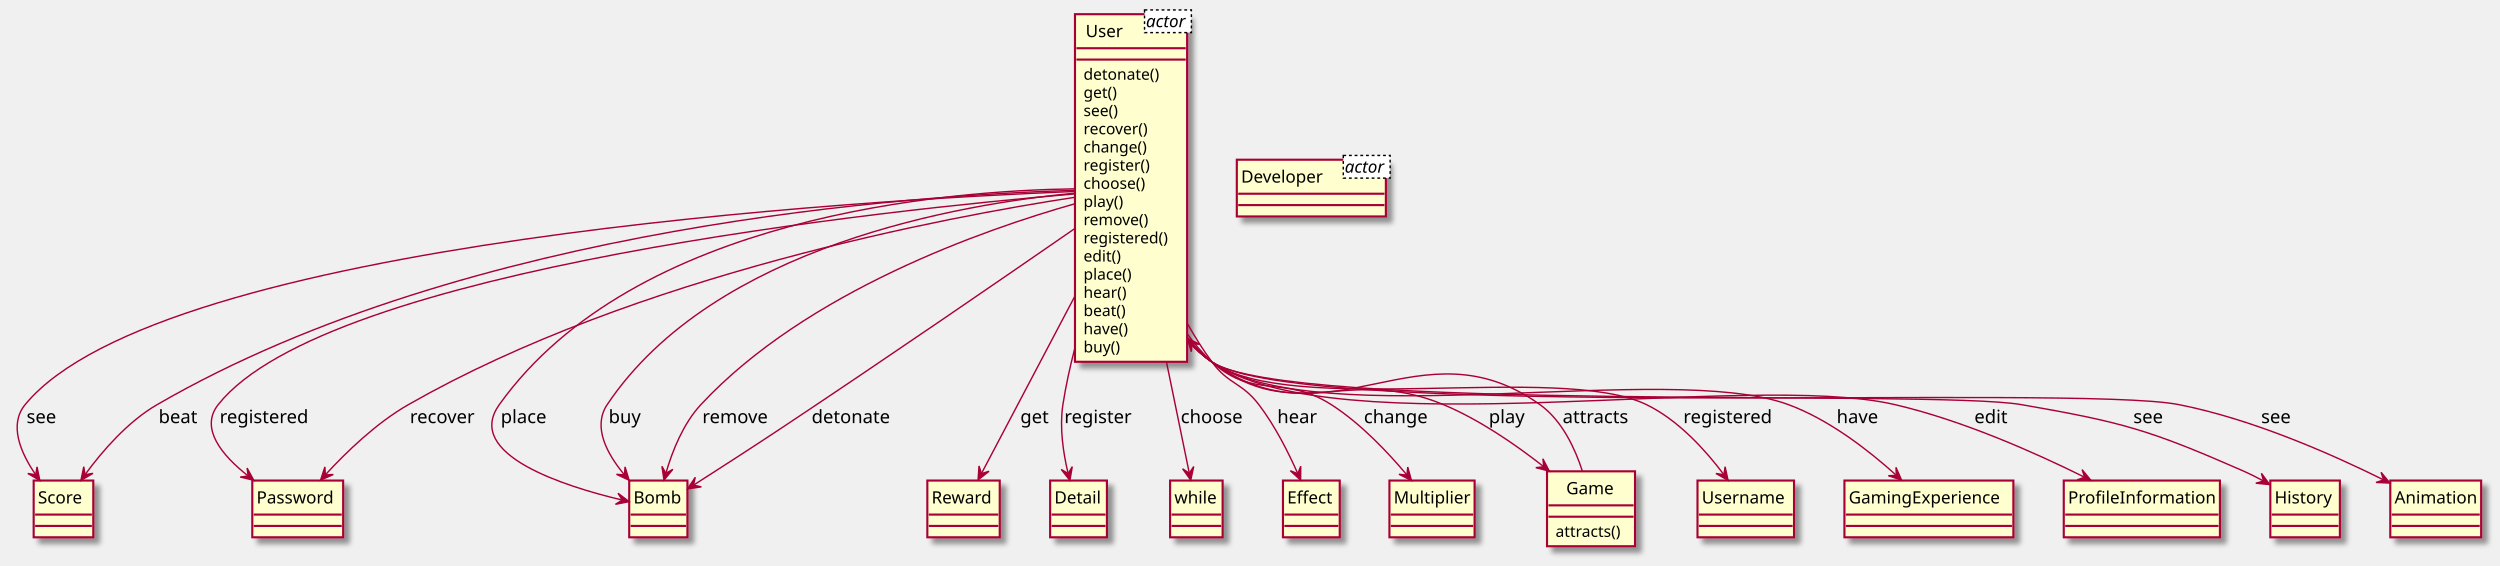
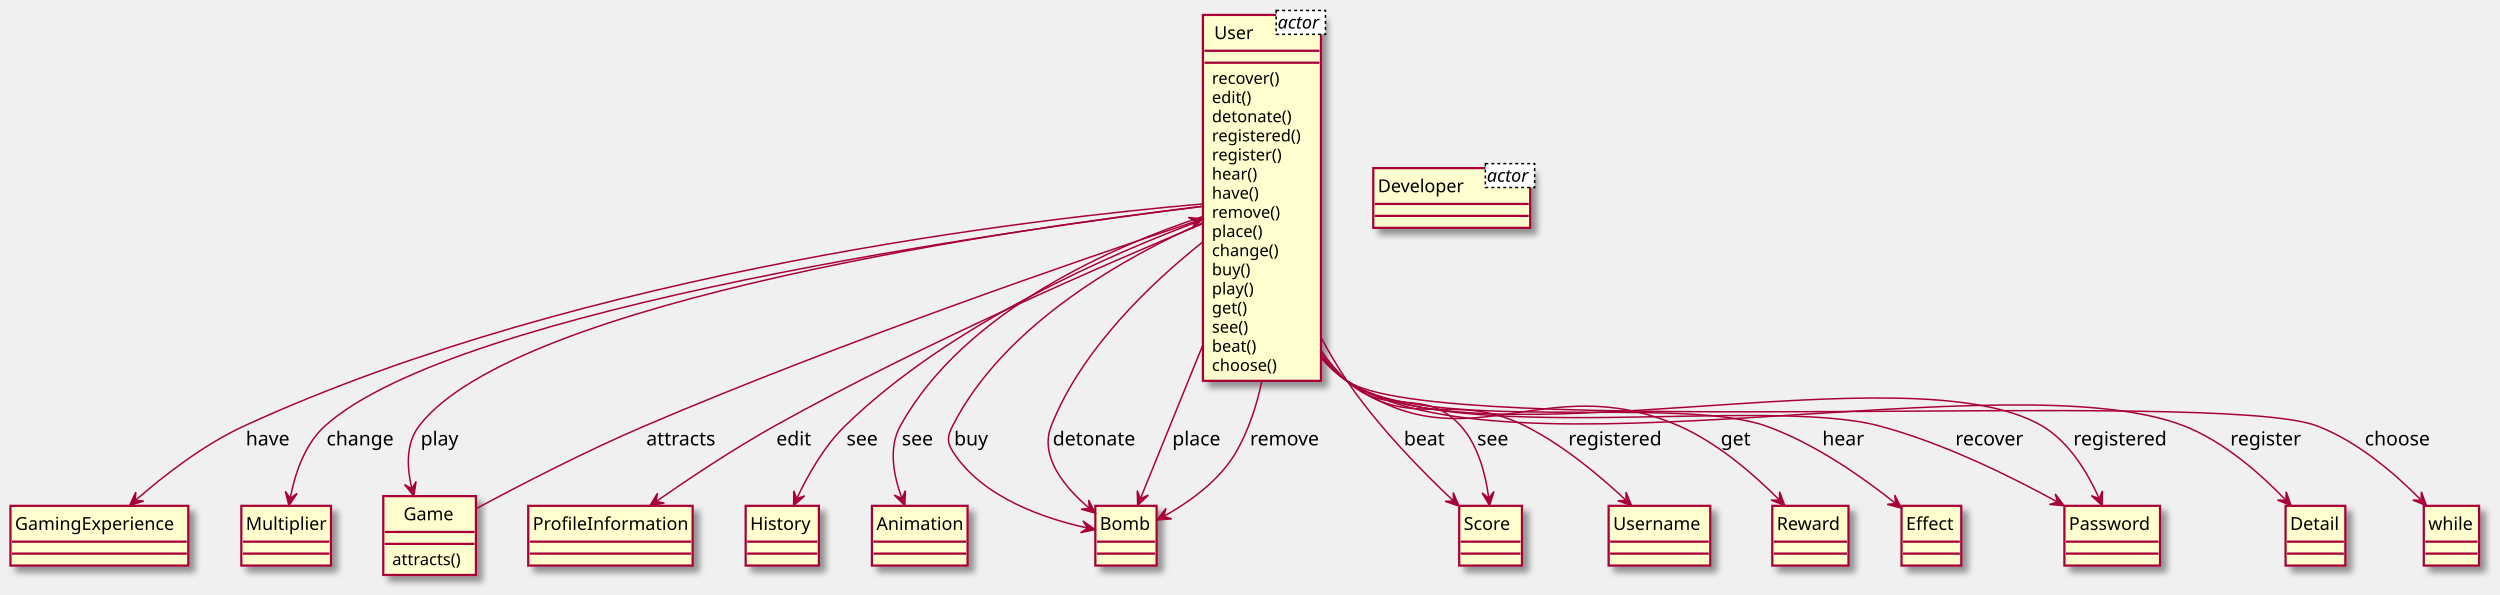
- <svg xmlns="http://www.w3.org/2000/svg" contentScriptType="application/ecmascript" contentStyleType="text/css" height="398px" preserveAspectRatio="none" style="width:1761px;height:398px;background:#FFFFFF;" version="1.1" viewBox="0 0 1761 398" width="1761px" zoomAndPan="magnify">
+ <svg xmlns="http://www.w3.org/2000/svg" contentScriptType="application/ecmascript" contentStyleType="text/css" height="398px" preserveAspectRatio="none" style="width:1673px;height:398px;background:#FFFFFF;" version="1.1" viewBox="0 0 1673 398" width="1673px" zoomAndPan="magnify">
  <defs>
-     <filter height="300%" id="fp6xs62zh6fjv" width="300%" x="-1" y="-1">
+     <filter height="300%" id="f1ptl7jnge8wd5" width="300%" x="-1" y="-1">
      <feGaussianBlur result="blurOut" stdDeviation="2.0" />
      <feColorMatrix in="blurOut" result="blurOut2" type="matrix" values="0 0 0 0 0 0 0 0 0 0 0 0 0 0 0 0 0 0 .4 0" />
      <feOffset dx="4.0" dy="4.0" in="blurOut2" result="blurOut3" />
      <feBlend in="SourceGraphic" in2="blurOut3" mode="normal" />
    </filter>
  </defs>
  <g>
-     <rect codeLine="6" fill="#FEFECE" filter="url(#fp6xs62zh6fjv)" height="244.844" id="User" style="stroke:#A80036;stroke-width:1.5;" width="79" x="757.213" y="10" />
-     <text fill="#000000" font-family="sans-serif" font-size="12" lengthAdjust="spacing" textLength="29" x="764.713" y="26.139">User</text>
-     <rect fill="#FFFFFF" height="15.969" style="stroke:#000000;stroke-width:1.0;stroke-dasharray:2.0,2.0;" width="33" x="806.213" y="7" />
-     <text fill="#000000" font-family="sans-serif" font-size="12" font-style="italic" lengthAdjust="spacing" textLength="31" x="807.213" y="19.139">actor</text>
-     <line style="stroke:#A80036;stroke-width:1.5;" x1="758.213" x2="835.213" y1="33.969" y2="33.969" />
-     <line style="stroke:#A80036;stroke-width:1.5;" x1="758.213" x2="835.213" y1="41.969" y2="41.969" />
-     <text fill="#000000" font-family="sans-serif" font-size="11" lengthAdjust="spacing" textLength="60" x="763.213" y="56.179">detonate()</text>
-     <text fill="#000000" font-family="sans-serif" font-size="11" lengthAdjust="spacing" textLength="27" x="763.213" y="68.984">get()</text>
-     <text fill="#000000" font-family="sans-serif" font-size="11" lengthAdjust="spacing" textLength="30" x="763.213" y="81.789">see()</text>
-     <text fill="#000000" font-family="sans-serif" font-size="11" lengthAdjust="spacing" textLength="52" x="763.213" y="94.593">recover()</text>
-     <text fill="#000000" font-family="sans-serif" font-size="11" lengthAdjust="spacing" textLength="50" x="763.213" y="107.398">change()</text>
-     <text fill="#000000" font-family="sans-serif" font-size="11" lengthAdjust="spacing" textLength="52" x="763.213" y="120.203">register()</text>
-     <text fill="#000000" font-family="sans-serif" font-size="11" lengthAdjust="spacing" textLength="49" x="763.213" y="133.007">choose()</text>
-     <text fill="#000000" font-family="sans-serif" font-size="11" lengthAdjust="spacing" textLength="32" x="763.213" y="145.812">play()</text>
-     <text fill="#000000" font-family="sans-serif" font-size="11" lengthAdjust="spacing" textLength="53" x="763.213" y="158.617">remove()</text>
-     <text fill="#000000" font-family="sans-serif" font-size="11" lengthAdjust="spacing" textLength="67" x="763.213" y="171.421">registered()</text>
-     <text fill="#000000" font-family="sans-serif" font-size="11" lengthAdjust="spacing" textLength="30" x="763.213" y="184.226">edit()</text>
-     <text fill="#000000" font-family="sans-serif" font-size="11" lengthAdjust="spacing" textLength="39" x="763.213" y="197.031">place()</text>
-     <text fill="#000000" font-family="sans-serif" font-size="11" lengthAdjust="spacing" textLength="34" x="763.213" y="209.835">hear()</text>
-     <text fill="#000000" font-family="sans-serif" font-size="11" lengthAdjust="spacing" textLength="34" x="763.213" y="222.64">beat()</text>
-     <text fill="#000000" font-family="sans-serif" font-size="11" lengthAdjust="spacing" textLength="37" x="763.213" y="235.445">have()</text>
-     <text fill="#000000" font-family="sans-serif" font-size="11" lengthAdjust="spacing" textLength="29" x="763.213" y="248.25">buy()</text>
-     <rect codeLine="4" fill="#FEFECE" filter="url(#fp6xs62zh6fjv)" height="39.969" id="Developer" style="stroke:#A80036;stroke-width:1.5;" width="105" x="871.213" y="112.5" />
-     <text fill="#000000" font-family="sans-serif" font-size="12" lengthAdjust="spacing" textLength="64" x="874.213" y="128.639">Developer</text>
-     <rect fill="#FFFFFF" height="15.969" style="stroke:#000000;stroke-width:1.0;stroke-dasharray:2.0,2.0;" width="33" x="946.213" y="109.5" />
-     <text fill="#000000" font-family="sans-serif" font-size="12" font-style="italic" lengthAdjust="spacing" textLength="31" x="947.213" y="121.639">actor</text>
-     <line style="stroke:#A80036;stroke-width:1.5;" x1="872.213" x2="975.213" y1="136.469" y2="136.469" />
-     <line style="stroke:#A80036;stroke-width:1.5;" x1="872.213" x2="975.213" y1="144.469" y2="144.469" />
-     <rect codeLine="24" fill="#FEFECE" filter="url(#fp6xs62zh6fjv)" height="39.969" id="Score" style="stroke:#A80036;stroke-width:1.5;" width="42" x="23.713" y="338.5" />
-     <text fill="#000000" font-family="sans-serif" font-size="12" lengthAdjust="spacing" textLength="36" x="26.713" y="354.639">Score</text>
-     <line style="stroke:#A80036;stroke-width:1.5;" x1="24.713" x2="64.713" y1="362.469" y2="362.469" />
-     <line style="stroke:#A80036;stroke-width:1.5;" x1="24.713" x2="64.713" y1="370.469" y2="370.469" />
-     <rect codeLine="26" fill="#FEFECE" filter="url(#fp6xs62zh6fjv)" height="39.969" id="Password" style="stroke:#A80036;stroke-width:1.5;" width="64" x="177.713" y="338.5" />
-     <text fill="#000000" font-family="sans-serif" font-size="12" lengthAdjust="spacing" textLength="58" x="180.713" y="354.639">Password</text>
-     <line style="stroke:#A80036;stroke-width:1.5;" x1="178.713" x2="240.713" y1="362.469" y2="362.469" />
-     <line style="stroke:#A80036;stroke-width:1.5;" x1="178.713" x2="240.713" y1="370.469" y2="370.469" />
-     <rect codeLine="28" fill="#FEFECE" filter="url(#fp6xs62zh6fjv)" height="39.969" id="Bomb" style="stroke:#A80036;stroke-width:1.5;" width="41" x="443.213" y="338.5" />
-     <text fill="#000000" font-family="sans-serif" font-size="12" lengthAdjust="spacing" textLength="35" x="446.213" y="354.639">Bomb</text>
-     <line style="stroke:#A80036;stroke-width:1.5;" x1="444.213" x2="483.213" y1="362.469" y2="362.469" />
-     <line style="stroke:#A80036;stroke-width:1.5;" x1="444.213" x2="483.213" y1="370.469" y2="370.469" />
-     <rect codeLine="30" fill="#FEFECE" filter="url(#fp6xs62zh6fjv)" height="39.969" id="Reward" style="stroke:#A80036;stroke-width:1.5;" width="51" x="653.213" y="338.5" />
-     <text fill="#000000" font-family="sans-serif" font-size="12" lengthAdjust="spacing" textLength="45" x="656.213" y="354.639">Reward</text>
-     <line style="stroke:#A80036;stroke-width:1.5;" x1="654.213" x2="703.213" y1="362.469" y2="362.469" />
-     <line style="stroke:#A80036;stroke-width:1.5;" x1="654.213" x2="703.213" y1="370.469" y2="370.469" />
-     <rect codeLine="32" fill="#FEFECE" filter="url(#fp6xs62zh6fjv)" height="39.969" id="Detail" style="stroke:#A80036;stroke-width:1.5;" width="40" x="739.713" y="338.5" />
-     <text fill="#000000" font-family="sans-serif" font-size="12" lengthAdjust="spacing" textLength="34" x="742.713" y="354.639">Detail</text>
-     <line style="stroke:#A80036;stroke-width:1.5;" x1="740.713" x2="778.713" y1="362.469" y2="362.469" />
-     <line style="stroke:#A80036;stroke-width:1.5;" x1="740.713" x2="778.713" y1="370.469" y2="370.469" />
-     <rect codeLine="34" fill="#FEFECE" filter="url(#fp6xs62zh6fjv)" height="39.969" id="while" style="stroke:#A80036;stroke-width:1.5;" width="37" x="824.213" y="338.5" />
-     <text fill="#000000" font-family="sans-serif" font-size="12" lengthAdjust="spacing" textLength="31" x="827.213" y="354.639">while</text>
-     <line style="stroke:#A80036;stroke-width:1.5;" x1="825.213" x2="860.213" y1="362.469" y2="362.469" />
-     <line style="stroke:#A80036;stroke-width:1.5;" x1="825.213" x2="860.213" y1="370.469" y2="370.469" />
-     <rect codeLine="36" fill="#FEFECE" filter="url(#fp6xs62zh6fjv)" height="39.969" id="Effect" style="stroke:#A80036;stroke-width:1.5;" width="40" x="903.713" y="338.5" />
-     <text fill="#000000" font-family="sans-serif" font-size="12" lengthAdjust="spacing" textLength="34" x="906.713" y="354.639">Effect</text>
-     <line style="stroke:#A80036;stroke-width:1.5;" x1="904.713" x2="942.713" y1="362.469" y2="362.469" />
-     <line style="stroke:#A80036;stroke-width:1.5;" x1="904.713" x2="942.713" y1="370.469" y2="370.469" />
-     <rect codeLine="38" fill="#FEFECE" filter="url(#fp6xs62zh6fjv)" height="39.969" id="Multiplier" style="stroke:#A80036;stroke-width:1.5;" width="60" x="978.713" y="338.5" />
-     <text fill="#000000" font-family="sans-serif" font-size="12" lengthAdjust="spacing" textLength="54" x="981.713" y="354.639">Multiplier</text>
-     <line style="stroke:#A80036;stroke-width:1.5;" x1="979.713" x2="1037.713" y1="362.469" y2="362.469" />
-     <line style="stroke:#A80036;stroke-width:1.5;" x1="979.713" x2="1037.713" y1="370.469" y2="370.469" />
-     <rect codeLine="40" fill="#FEFECE" filter="url(#fp6xs62zh6fjv)" height="52.773" id="Game" style="stroke:#A80036;stroke-width:1.5;" width="62" x="1089.717" y="332" />
-     <text fill="#000000" font-family="sans-serif" font-size="12" lengthAdjust="spacing" textLength="35" x="1103.217" y="348.139">Game</text>
-     <line style="stroke:#A80036;stroke-width:1.5;" x1="1090.717" x2="1150.717" y1="355.969" y2="355.969" />
-     <line style="stroke:#A80036;stroke-width:1.5;" x1="1090.717" x2="1150.717" y1="363.969" y2="363.969" />
-     <text fill="#000000" font-family="sans-serif" font-size="11" lengthAdjust="spacing" textLength="50" x="1095.717" y="378.179">attracts()</text>
-     <rect codeLine="43" fill="#FEFECE" filter="url(#fp6xs62zh6fjv)" height="39.969" id="Username" style="stroke:#A80036;stroke-width:1.5;" width="68" x="1195.717" y="338.5" />
-     <text fill="#000000" font-family="sans-serif" font-size="12" lengthAdjust="spacing" textLength="62" x="1198.717" y="354.639">Username</text>
-     <line style="stroke:#A80036;stroke-width:1.5;" x1="1196.717" x2="1262.717" y1="362.469" y2="362.469" />
-     <line style="stroke:#A80036;stroke-width:1.5;" x1="1196.717" x2="1262.717" y1="370.469" y2="370.469" />
-     <rect codeLine="45" fill="#FEFECE" filter="url(#fp6xs62zh6fjv)" height="39.969" id="GamingExperience" style="stroke:#A80036;stroke-width:1.5;" width="119" x="1299.217" y="338.5" />
-     <text fill="#000000" font-family="sans-serif" font-size="12" lengthAdjust="spacing" textLength="113" x="1302.217" y="354.639">GamingExperience</text>
-     <line style="stroke:#A80036;stroke-width:1.5;" x1="1300.217" x2="1417.217" y1="362.469" y2="362.469" />
-     <line style="stroke:#A80036;stroke-width:1.5;" x1="1300.217" x2="1417.217" y1="370.469" y2="370.469" />
-     <rect codeLine="47" fill="#FEFECE" filter="url(#fp6xs62zh6fjv)" height="39.969" id="ProfileInformation" style="stroke:#A80036;stroke-width:1.5;" width="110" x="1453.717" y="338.5" />
-     <text fill="#000000" font-family="sans-serif" font-size="12" lengthAdjust="spacing" textLength="104" x="1456.717" y="354.639">ProfileInformation</text>
-     <line style="stroke:#A80036;stroke-width:1.5;" x1="1454.717" x2="1562.717" y1="362.469" y2="362.469" />
-     <line style="stroke:#A80036;stroke-width:1.5;" x1="1454.717" x2="1562.717" y1="370.469" y2="370.469" />
-     <rect codeLine="49" fill="#FEFECE" filter="url(#fp6xs62zh6fjv)" height="39.969" id="History" style="stroke:#A80036;stroke-width:1.5;" width="49" x="1599.217" y="338.5" />
-     <text fill="#000000" font-family="sans-serif" font-size="12" lengthAdjust="spacing" textLength="43" x="1602.217" y="354.639">History</text>
-     <line style="stroke:#A80036;stroke-width:1.5;" x1="1600.217" x2="1647.217" y1="362.469" y2="362.469" />
-     <line style="stroke:#A80036;stroke-width:1.5;" x1="1600.217" x2="1647.217" y1="370.469" y2="370.469" />
-     <rect codeLine="51" fill="#FEFECE" filter="url(#fp6xs62zh6fjv)" height="39.969" id="Animation" style="stroke:#A80036;stroke-width:1.5;" width="64" x="1683.717" y="338.5" />
-     <text fill="#000000" font-family="sans-serif" font-size="12" lengthAdjust="spacing" textLength="58" x="1686.717" y="354.639">Animation</text>
-     <line style="stroke:#A80036;stroke-width:1.5;" x1="1684.717" x2="1746.717" y1="362.469" y2="362.469" />
-     <line style="stroke:#A80036;stroke-width:1.5;" x1="1684.717" x2="1746.717" y1="370.469" y2="370.469" />
-     <path codeLine="53" d="M757.141,133.004 C667.073,134.292 447.203,151.619 351.713,285 C326.55,320.148 397.594,342.579 437.949,352.156 " fill="none" id="User-to-Bomb" style="stroke:#A80036;stroke-width:1.0;" />
-     <polygon fill="#A80036" points="443.188,353.368,435.321,347.442,438.317,352.241,433.518,355.236,443.188,353.368" style="stroke:#A80036;stroke-width:1.0;" />
-     <text fill="#000000" font-family="sans-serif" font-size="13" lengthAdjust="spacing" textLength="34" x="352.713" y="298.067">place</text>
-     <path codeLine="54" d="M756.957,136.072 C678.098,143.569 503.009,172.691 427.713,285 C417.27,300.577 427.498,319.616 439.683,334.274 " fill="none" id="User-to-Bomb-1" style="stroke:#A80036;stroke-width:1.0;" />
-     <polygon fill="#A80036" points="443.157,338.286,440.29,328.863,439.884,334.505,434.242,334.1,443.157,338.286" style="stroke:#A80036;stroke-width:1.0;" />
-     <text fill="#000000" font-family="sans-serif" font-size="13" lengthAdjust="spacing" textLength="24" x="428.713" y="298.067">buy</text>
-     <path codeLine="70" d="M757.089,143.547 C693.415,161.594 567.958,205.262 493.713,285 C481.203,298.435 473.551,317.817 469.108,333.161 " fill="none" id="User-to-Bomb-2" style="stroke:#A80036;stroke-width:1.0;" />
-     <polygon fill="#A80036" points="467.722,338.195,473.967,330.579,469.049,333.375,466.254,328.456,467.722,338.195" style="stroke:#A80036;stroke-width:1.0;" />
-     <text fill="#000000" font-family="sans-serif" font-size="13" lengthAdjust="spacing" textLength="50" x="494.713" y="298.067">remove</text>
-     <path codeLine="71" d="M757.14,160.955 C708.536,194.568 623.459,253.062 549.713,302 C529.239,315.587 505.791,330.689 488.556,341.705 " fill="none" id="User-to-Bomb-3" style="stroke:#A80036;stroke-width:1.0;" />
-     <polygon fill="#A80036" points="484.313,344.414,494.051,342.941,488.527,341.723,489.745,336.199,484.313,344.414" style="stroke:#A80036;stroke-width:1.0;" />
-     <text fill="#000000" font-family="sans-serif" font-size="13" lengthAdjust="spacing" textLength="58" x="571.713" y="298.067">detonate</text>
-     <path codeLine="55" d="M836.365,239.427 C841.481,245.344 847.238,250.642 853.713,255 C906.329,290.409 1361.227,274.162 1423.717,285 C1495.477,297.447 1514.007,302.761 1580.717,332 C1585.247,333.986 1589.887,336.352 1594.377,338.83 " fill="none" id="User-to-History" style="stroke:#A80036;stroke-width:1.0;" />
-     <polygon fill="#A80036" points="1598.797,341.335,1592.948,333.411,1594.45,338.865,1588.996,340.367,1598.797,341.335" style="stroke:#A80036;stroke-width:1.0;" />
-     <text fill="#000000" font-family="sans-serif" font-size="13" lengthAdjust="spacing" textLength="23" x="1502.717" y="298.067">see</text>
-     <path codeLine="56" d="M757.13,134.843 C612.111,140.67 113.341,168.982 17.713,285 C6,299.211 14.579,318.996 25.073,334.308 " fill="none" id="User-to-Score" style="stroke:#A80036;stroke-width:1.0;" />
-     <polygon fill="#A80036" points="28.068,338.5,26.09,328.852,25.161,334.432,19.581,333.503,28.068,338.5" style="stroke:#A80036;stroke-width:1.0;" />
-     <text fill="#000000" font-family="sans-serif" font-size="13" lengthAdjust="spacing" textLength="23" x="18.713" y="298.067">see</text>
-     <path codeLine="65" d="M756.959,134.063 C646.67,137.269 330.524,157.732 110.713,285 C89.978,297.005 72.091,317.729 60.189,333.953 " fill="none" id="User-to-Score-1" style="stroke:#A80036;stroke-width:1.0;" />
-     <polygon fill="#A80036" points="56.993,338.398,65.494,333.425,59.911,334.338,58.998,328.756,56.993,338.398" style="stroke:#A80036;stroke-width:1.0;" />
-     <text fill="#000000" font-family="sans-serif" font-size="13" lengthAdjust="spacing" textLength="29" x="111.713" y="298.067">beat</text>
-     <path codeLine="57" d="M757.093,208.712 C734.213,252.144 706.96,303.879 691.363,333.486 " fill="none" id="User-to-Reward" style="stroke:#A80036;stroke-width:1.0;" />
-     <polygon fill="#A80036" points="688.962,338.044,696.696,331.946,691.293,333.62,689.619,328.217,688.962,338.044" style="stroke:#A80036;stroke-width:1.0;" />
-     <text fill="#000000" font-family="sans-serif" font-size="13" lengthAdjust="spacing" textLength="21" x="718.713" y="298.067">get</text>
-     <path codeLine="58" d="M757.151,245.098 C753.689,258.406 750.737,271.912 748.713,285 C746.218,301.136 748.984,319.3 752.365,333.411 " fill="none" id="User-to-Detail" style="stroke:#A80036;stroke-width:1.0;" />
-     <polygon fill="#A80036" points="753.63,338.415,755.302,328.709,752.404,333.567,747.546,330.67,753.63,338.415" style="stroke:#A80036;stroke-width:1.0;" />
-     <text fill="#000000" font-family="sans-serif" font-size="13" lengthAdjust="spacing" textLength="49" x="749.713" y="298.067">register</text>
-     <path codeLine="59" d="M821.665,255.005 C827.766,284.713 833.682,313.522 837.68,332.991 " fill="none" id="User-to-while" style="stroke:#A80036;stroke-width:1.0;" />
-     <polygon fill="#A80036" points="838.755,338.228,840.863,328.607,837.749,333.33,833.026,330.216,838.755,338.228" style="stroke:#A80036;stroke-width:1.0;" />
-     <text fill="#000000" font-family="sans-serif" font-size="13" lengthAdjust="spacing" textLength="46" x="831.713" y="298.067">choose</text>
-     <path codeLine="60" d="M836.359,227.865 C841.688,237.34 847.487,246.564 853.713,255 C865.484,270.948 874.679,269.25 886.713,285 C898.044,299.83 907.531,318.654 914.062,333.405 " fill="none" id="User-to-Effect" style="stroke:#A80036;stroke-width:1.0;" />
-     <polygon fill="#A80036" points="916.161,338.239,916.245,328.391,914.169,333.653,908.907,331.577,916.161,338.239" style="stroke:#A80036;stroke-width:1.0;" />
-     <text fill="#000000" font-family="sans-serif" font-size="13" lengthAdjust="spacing" textLength="29" x="899.713" y="298.067">hear</text>
-     <path codeLine="61" d="M757.071,136.588 C628.962,147.468 229.979,188.677 153.713,285 C140.496,301.693 156.417,320.754 174.616,335.141 " fill="none" id="User-to-Password" style="stroke:#A80036;stroke-width:1.0;" />
-     <polygon fill="#A80036" points="178.772,338.322,174.056,329.676,174.801,335.283,169.194,336.029,178.772,338.322" style="stroke:#A80036;stroke-width:1.0;" />
-     <text fill="#000000" font-family="sans-serif" font-size="13" lengthAdjust="spacing" textLength="65" x="154.713" y="298.067">registered</text>
-     <path codeLine="67" d="M756.95,138.996 C667.878,152.613 447.622,193.637 287.713,285 C265.219,297.852 243.981,318.356 229.363,334.284 " fill="none" id="User-to-Password-1" style="stroke:#A80036;stroke-width:1.0;" />
-     <polygon fill="#A80036" points="225.792,338.228,234.798,334.242,229.148,334.522,228.868,328.872,225.792,338.228" style="stroke:#A80036;stroke-width:1.0;" />
-     <text fill="#000000" font-family="sans-serif" font-size="13" lengthAdjust="spacing" textLength="49" x="288.713" y="298.067">recover</text>
-     <path codeLine="62" d="M836.27,235.101 C841.452,242.363 847.247,249.124 853.713,255 C883.053,281.66 904.326,263.626 937.713,285 C958.504,298.31 977.807,318.77 991.021,334.566 " fill="none" id="User-to-Multiplier" style="stroke:#A80036;stroke-width:1.0;" />
-     <polygon fill="#A80036" points="994.247,338.474,991.604,328.987,991.064,334.618,985.433,334.078,994.247,338.474" style="stroke:#A80036;stroke-width:1.0;" />
-     <text fill="#000000" font-family="sans-serif" font-size="13" lengthAdjust="spacing" textLength="47" x="960.713" y="298.067">change</text>
-     <path codeLine="63" d="M836.323,239.49 C841.449,245.392 847.219,250.67 853.713,255 C916.729,297.018 1460.397,270.38 1534.717,285 C1586.847,295.256 1643.087,320.188 1678.807,337.945 " fill="none" id="User-to-Animation" style="stroke:#A80036;stroke-width:1.0;" />
-     <polygon fill="#A80036" points="1683.487,340.292,1677.236,332.681,1679.018,338.05,1673.649,339.831,1683.487,340.292" style="stroke:#A80036;stroke-width:1.0;" />
-     <text fill="#000000" font-family="sans-serif" font-size="13" lengthAdjust="spacing" textLength="23" x="1592.717" y="298.067">see</text>
-     <path codeLine="64" d="M836.372,237.671 C841.5,244.129 847.256,250.019 853.713,255 C912.037,299.993 948.735,256.627 1016.717,285 C1042.207,295.64 1067.697,313.273 1087.067,328.485 " fill="none" id="User-to-Game" style="stroke:#A80036;stroke-width:1.0;" />
-     <polygon fill="#A80036" points="1091.357,331.891,1086.804,323.158,1087.444,328.778,1081.823,329.418,1091.357,331.891" style="stroke:#A80036;stroke-width:1.0;" />
-     <text fill="#000000" font-family="sans-serif" font-size="13" lengthAdjust="spacing" textLength="27" x="1048.717" y="298.067">play</text>
-     <path codeLine="69" d="M1114.657,331.959 C1109.457,315.865 1100.277,296.098 1084.717,285 C1000.425,224.886 937.328,316.048 853.713,255 C848.641,251.297 844.005,247.027 839.77,242.35 " fill="none" id="Game-to-User" style="stroke:#A80036;stroke-width:1.0;" />
-     <polygon fill="#A80036" points="836.306,238.329,839.152,247.758,839.57,242.116,845.212,242.535,836.306,238.329" style="stroke:#A80036;stroke-width:1.0;" />
-     <text fill="#000000" font-family="sans-serif" font-size="13" lengthAdjust="spacing" textLength="50" x="1100.717" y="298.067">attracts</text>
-     <path codeLine="66" d="M836.366,238.829 C841.485,244.93 847.243,250.43 853.713,255 C909.523,294.418 1098.197,255.26 1159.717,285 C1182.367,295.952 1201.657,317.479 1214.217,334.243 " fill="none" id="User-to-Username" style="stroke:#A80036;stroke-width:1.0;" />
-     <polygon fill="#A80036" points="1217.267,338.393,1215.164,328.771,1214.307,334.363,1208.716,333.507,1217.267,338.393" style="stroke:#A80036;stroke-width:1.0;" />
-     <text fill="#000000" font-family="sans-serif" font-size="13" lengthAdjust="spacing" textLength="65" x="1185.717" y="298.067">registered</text>
-     <path codeLine="68" d="M836.243,239.005 C841.391,245.066 847.188,250.508 853.713,255 C928.229,306.302 1174.817,253.73 1259.717,285 C1288.707,295.679 1316.627,317.527 1335.377,334.462 " fill="none" id="User-to-GamingExperience" style="stroke:#A80036;stroke-width:1.0;" />
-     <polygon fill="#A80036" points="1339.467,338.213,1335.524,329.188,1335.777,334.839,1330.126,335.091,1339.467,338.213" style="stroke:#A80036;stroke-width:1.0;" />
-     <text fill="#000000" font-family="sans-serif" font-size="13" lengthAdjust="spacing" textLength="32" x="1293.717" y="298.067">have</text>
-     <path codeLine="72" d="M836.414,239.356 C841.518,245.29 847.259,250.611 853.713,255 C942.272,315.225 1230.397,260.737 1334.717,285 C1382.457,296.105 1433.887,319.032 1468.357,336.147 " fill="none" id="User-to-ProfileInformation" style="stroke:#A80036;stroke-width:1.0;" />
-     <polygon fill="#A80036" points="1472.897,338.415,1466.626,330.821,1468.422,336.185,1463.058,337.981,1472.897,338.415" style="stroke:#A80036;stroke-width:1.0;" />
-     <text fill="#000000" font-family="sans-serif" font-size="13" lengthAdjust="spacing" textLength="24" x="1390.717" y="298.067">edit</text>
+     <rect codeLine="6" fill="#FEFECE" filter="url(#f1ptl7jnge8wd5)" height="244.844" id="User" style="stroke:#A80036;stroke-width:1.5;" width="79" x="805" y="10" />
+     <text fill="#000000" font-family="sans-serif" font-size="12" lengthAdjust="spacing" textLength="29" x="812.5" y="26.139">User</text>
+     <rect fill="#FFFFFF" height="15.969" style="stroke:#000000;stroke-width:1.0;stroke-dasharray:2.0,2.0;" width="33" x="854" y="7" />
+     <text fill="#000000" font-family="sans-serif" font-size="12" font-style="italic" lengthAdjust="spacing" textLength="31" x="855" y="19.139">actor</text>
+     <line style="stroke:#A80036;stroke-width:1.5;" x1="806" x2="883" y1="33.969" y2="33.969" />
+     <line style="stroke:#A80036;stroke-width:1.5;" x1="806" x2="883" y1="41.969" y2="41.969" />
+     <text fill="#000000" font-family="sans-serif" font-size="11" lengthAdjust="spacing" textLength="52" x="811" y="56.179">recover()</text>
+     <text fill="#000000" font-family="sans-serif" font-size="11" lengthAdjust="spacing" textLength="30" x="811" y="68.984">edit()</text>
+     <text fill="#000000" font-family="sans-serif" font-size="11" lengthAdjust="spacing" textLength="60" x="811" y="81.789">detonate()</text>
+     <text fill="#000000" font-family="sans-serif" font-size="11" lengthAdjust="spacing" textLength="67" x="811" y="94.593">registered()</text>
+     <text fill="#000000" font-family="sans-serif" font-size="11" lengthAdjust="spacing" textLength="52" x="811" y="107.398">register()</text>
+     <text fill="#000000" font-family="sans-serif" font-size="11" lengthAdjust="spacing" textLength="34" x="811" y="120.203">hear()</text>
+     <text fill="#000000" font-family="sans-serif" font-size="11" lengthAdjust="spacing" textLength="37" x="811" y="133.007">have()</text>
+     <text fill="#000000" font-family="sans-serif" font-size="11" lengthAdjust="spacing" textLength="53" x="811" y="145.812">remove()</text>
+     <text fill="#000000" font-family="sans-serif" font-size="11" lengthAdjust="spacing" textLength="39" x="811" y="158.617">place()</text>
+     <text fill="#000000" font-family="sans-serif" font-size="11" lengthAdjust="spacing" textLength="50" x="811" y="171.421">change()</text>
+     <text fill="#000000" font-family="sans-serif" font-size="11" lengthAdjust="spacing" textLength="29" x="811" y="184.226">buy()</text>
+     <text fill="#000000" font-family="sans-serif" font-size="11" lengthAdjust="spacing" textLength="32" x="811" y="197.031">play()</text>
+     <text fill="#000000" font-family="sans-serif" font-size="11" lengthAdjust="spacing" textLength="27" x="811" y="209.835">get()</text>
+     <text fill="#000000" font-family="sans-serif" font-size="11" lengthAdjust="spacing" textLength="30" x="811" y="222.64">see()</text>
+     <text fill="#000000" font-family="sans-serif" font-size="11" lengthAdjust="spacing" textLength="34" x="811" y="235.445">beat()</text>
+     <text fill="#000000" font-family="sans-serif" font-size="11" lengthAdjust="spacing" textLength="49" x="811" y="248.25">choose()</text>
+     <rect codeLine="4" fill="#FEFECE" filter="url(#f1ptl7jnge8wd5)" height="39.969" id="Developer" style="stroke:#A80036;stroke-width:1.5;" width="105" x="919" y="112.5" />
+     <text fill="#000000" font-family="sans-serif" font-size="12" lengthAdjust="spacing" textLength="64" x="922" y="128.639">Developer</text>
+     <rect fill="#FFFFFF" height="15.969" style="stroke:#000000;stroke-width:1.0;stroke-dasharray:2.0,2.0;" width="33" x="994" y="109.5" />
+     <text fill="#000000" font-family="sans-serif" font-size="12" font-style="italic" lengthAdjust="spacing" textLength="31" x="995" y="121.639">actor</text>
+     <line style="stroke:#A80036;stroke-width:1.5;" x1="920" x2="1023" y1="136.469" y2="136.469" />
+     <line style="stroke:#A80036;stroke-width:1.5;" x1="920" x2="1023" y1="144.469" y2="144.469" />
+     <rect codeLine="24" fill="#FEFECE" filter="url(#f1ptl7jnge8wd5)" height="39.969" id="GamingExperience" style="stroke:#A80036;stroke-width:1.5;" width="119" x="7" y="338.5" />
+     <text fill="#000000" font-family="sans-serif" font-size="12" lengthAdjust="spacing" textLength="113" x="10" y="354.639">GamingExperience</text>
+     <line style="stroke:#A80036;stroke-width:1.5;" x1="8" x2="125" y1="362.469" y2="362.469" />
+     <line style="stroke:#A80036;stroke-width:1.5;" x1="8" x2="125" y1="370.469" y2="370.469" />
+     <rect codeLine="26" fill="#FEFECE" filter="url(#f1ptl7jnge8wd5)" height="39.969" id="Multiplier" style="stroke:#A80036;stroke-width:1.5;" width="60" x="161.5" y="338.5" />
+     <text fill="#000000" font-family="sans-serif" font-size="12" lengthAdjust="spacing" textLength="54" x="164.5" y="354.639">Multiplier</text>
+     <line style="stroke:#A80036;stroke-width:1.5;" x1="162.5" x2="220.5" y1="362.469" y2="362.469" />
+     <line style="stroke:#A80036;stroke-width:1.5;" x1="162.5" x2="220.5" y1="370.469" y2="370.469" />
+     <rect codeLine="28" fill="#FEFECE" filter="url(#f1ptl7jnge8wd5)" height="52.773" id="Game" style="stroke:#A80036;stroke-width:1.5;" width="62" x="256.5" y="332" />
+     <text fill="#000000" font-family="sans-serif" font-size="12" lengthAdjust="spacing" textLength="35" x="270" y="348.139">Game</text>
+     <line style="stroke:#A80036;stroke-width:1.5;" x1="257.5" x2="317.5" y1="355.969" y2="355.969" />
+     <line style="stroke:#A80036;stroke-width:1.5;" x1="257.5" x2="317.5" y1="363.969" y2="363.969" />
+     <text fill="#000000" font-family="sans-serif" font-size="11" lengthAdjust="spacing" textLength="50" x="262.5" y="378.179">attracts()</text>
+     <rect codeLine="31" fill="#FEFECE" filter="url(#f1ptl7jnge8wd5)" height="39.969" id="ProfileInformation" style="stroke:#A80036;stroke-width:1.5;" width="110" x="353.5" y="338.5" />
+     <text fill="#000000" font-family="sans-serif" font-size="12" lengthAdjust="spacing" textLength="104" x="356.5" y="354.639">ProfileInformation</text>
+     <line style="stroke:#A80036;stroke-width:1.5;" x1="354.5" x2="462.5" y1="362.469" y2="362.469" />
+     <line style="stroke:#A80036;stroke-width:1.5;" x1="354.5" x2="462.5" y1="370.469" y2="370.469" />
+     <rect codeLine="33" fill="#FEFECE" filter="url(#f1ptl7jnge8wd5)" height="39.969" id="History" style="stroke:#A80036;stroke-width:1.5;" width="49" x="499" y="338.5" />
+     <text fill="#000000" font-family="sans-serif" font-size="12" lengthAdjust="spacing" textLength="43" x="502" y="354.639">History</text>
+     <line style="stroke:#A80036;stroke-width:1.5;" x1="500" x2="547" y1="362.469" y2="362.469" />
+     <line style="stroke:#A80036;stroke-width:1.5;" x1="500" x2="547" y1="370.469" y2="370.469" />
+     <rect codeLine="35" fill="#FEFECE" filter="url(#f1ptl7jnge8wd5)" height="39.969" id="Animation" style="stroke:#A80036;stroke-width:1.5;" width="64" x="583.5" y="338.5" />
+     <text fill="#000000" font-family="sans-serif" font-size="12" lengthAdjust="spacing" textLength="58" x="586.5" y="354.639">Animation</text>
+     <line style="stroke:#A80036;stroke-width:1.5;" x1="584.5" x2="646.5" y1="362.469" y2="362.469" />
+     <line style="stroke:#A80036;stroke-width:1.5;" x1="584.5" x2="646.5" y1="370.469" y2="370.469" />
+     <rect codeLine="37" fill="#FEFECE" filter="url(#f1ptl7jnge8wd5)" height="39.969" id="Bomb" style="stroke:#A80036;stroke-width:1.5;" width="41" x="733" y="338.5" />
+     <text fill="#000000" font-family="sans-serif" font-size="12" lengthAdjust="spacing" textLength="35" x="736" y="354.639">Bomb</text>
+     <line style="stroke:#A80036;stroke-width:1.5;" x1="734" x2="773" y1="362.469" y2="362.469" />
+     <line style="stroke:#A80036;stroke-width:1.5;" x1="734" x2="773" y1="370.469" y2="370.469" />
+     <rect codeLine="39" fill="#FEFECE" filter="url(#f1ptl7jnge8wd5)" height="39.969" id="Score" style="stroke:#A80036;stroke-width:1.5;" width="42" x="976.5" y="338.5" />
+     <text fill="#000000" font-family="sans-serif" font-size="12" lengthAdjust="spacing" textLength="36" x="979.5" y="354.639">Score</text>
+     <line style="stroke:#A80036;stroke-width:1.5;" x1="977.5" x2="1017.5" y1="362.469" y2="362.469" />
+     <line style="stroke:#A80036;stroke-width:1.5;" x1="977.5" x2="1017.5" y1="370.469" y2="370.469" />
+     <rect codeLine="41" fill="#FEFECE" filter="url(#f1ptl7jnge8wd5)" height="39.969" id="Username" style="stroke:#A80036;stroke-width:1.5;" width="68" x="1076.5" y="338.5" />
+     <text fill="#000000" font-family="sans-serif" font-size="12" lengthAdjust="spacing" textLength="62" x="1079.5" y="354.639">Username</text>
+     <line style="stroke:#A80036;stroke-width:1.5;" x1="1077.5" x2="1143.5" y1="362.469" y2="362.469" />
+     <line style="stroke:#A80036;stroke-width:1.5;" x1="1077.5" x2="1143.5" y1="370.469" y2="370.469" />
+     <rect codeLine="43" fill="#FEFECE" filter="url(#f1ptl7jnge8wd5)" height="39.969" id="Reward" style="stroke:#A80036;stroke-width:1.5;" width="51" x="1186" y="338.5" />
+     <text fill="#000000" font-family="sans-serif" font-size="12" lengthAdjust="spacing" textLength="45" x="1189" y="354.639">Reward</text>
+     <line style="stroke:#A80036;stroke-width:1.5;" x1="1187" x2="1236" y1="362.469" y2="362.469" />
+     <line style="stroke:#A80036;stroke-width:1.5;" x1="1187" x2="1236" y1="370.469" y2="370.469" />
+     <rect codeLine="45" fill="#FEFECE" filter="url(#f1ptl7jnge8wd5)" height="39.969" id="Effect" style="stroke:#A80036;stroke-width:1.5;" width="40" x="1272.5" y="338.5" />
+     <text fill="#000000" font-family="sans-serif" font-size="12" lengthAdjust="spacing" textLength="34" x="1275.5" y="354.639">Effect</text>
+     <line style="stroke:#A80036;stroke-width:1.5;" x1="1273.5" x2="1311.5" y1="362.469" y2="362.469" />
+     <line style="stroke:#A80036;stroke-width:1.5;" x1="1273.5" x2="1311.5" y1="370.469" y2="370.469" />
+     <rect codeLine="47" fill="#FEFECE" filter="url(#f1ptl7jnge8wd5)" height="39.969" id="Password" style="stroke:#A80036;stroke-width:1.5;" width="64" x="1381.5" y="338.5" />
+     <text fill="#000000" font-family="sans-serif" font-size="12" lengthAdjust="spacing" textLength="58" x="1384.5" y="354.639">Password</text>
+     <line style="stroke:#A80036;stroke-width:1.5;" x1="1382.5" x2="1444.5" y1="362.469" y2="362.469" />
+     <line style="stroke:#A80036;stroke-width:1.5;" x1="1382.5" x2="1444.5" y1="370.469" y2="370.469" />
+     <rect codeLine="49" fill="#FEFECE" filter="url(#f1ptl7jnge8wd5)" height="39.969" id="Detail" style="stroke:#A80036;stroke-width:1.5;" width="40" x="1529.5" y="338.5" />
+     <text fill="#000000" font-family="sans-serif" font-size="12" lengthAdjust="spacing" textLength="34" x="1532.5" y="354.639">Detail</text>
+     <line style="stroke:#A80036;stroke-width:1.5;" x1="1530.5" x2="1568.5" y1="362.469" y2="362.469" />
+     <line style="stroke:#A80036;stroke-width:1.5;" x1="1530.5" x2="1568.5" y1="370.469" y2="370.469" />
+     <rect codeLine="51" fill="#FEFECE" filter="url(#f1ptl7jnge8wd5)" height="39.969" id="while" style="stroke:#A80036;stroke-width:1.5;" width="37" x="1622" y="338.5" />
+     <text fill="#000000" font-family="sans-serif" font-size="12" lengthAdjust="spacing" textLength="31" x="1625" y="354.639">while</text>
+     <line style="stroke:#A80036;stroke-width:1.5;" x1="1623" x2="1658" y1="362.469" y2="362.469" />
+     <line style="stroke:#A80036;stroke-width:1.5;" x1="1623" x2="1658" y1="370.469" y2="370.469" />
+     <path codeLine="53" d="M804.934,149.645 C742.645,175.556 618.511,229.204 518.5,285 C490.786,300.461 460.801,320.46 439.147,335.536 " fill="none" id="User-to-ProfileInformation" style="stroke:#A80036;stroke-width:1.0;" />
+     <polygon fill="#A80036" points="434.93,338.483,444.598,336.606,439.028,335.618,440.015,330.048,434.93,338.483" style="stroke:#A80036;stroke-width:1.0;" />
+     <text fill="#000000" font-family="sans-serif" font-size="13" lengthAdjust="spacing" textLength="24" x="519.5" y="298.067">edit</text>
+     <path codeLine="54" d="M884.157,239.42 C889.271,245.339 895.027,250.639 901.5,255 C1004.857,324.628 1345.37,239.781 1461.5,285 C1488.42,295.484 1513.25,317.581 1529.62,334.641 " fill="none" id="User-to-Detail" style="stroke:#A80036;stroke-width:1.0;" />
+     <polygon fill="#A80036" points="1533.19,338.418,1529.91,329.131,1529.754,334.786,1524.099,334.629,1533.19,338.418" style="stroke:#A80036;stroke-width:1.0;" />
+     <text fill="#000000" font-family="sans-serif" font-size="13" lengthAdjust="spacing" textLength="49" x="1492.5" y="298.067">register</text>
+     <path codeLine="55" d="M804.754,149.092 C755.112,171 672.458,216.094 637.5,285 C634.082,291.738 633.472,295.608 637.5,302 C657.22,333.295 700.005,347.329 727.738,353.336 " fill="none" id="User-to-Bomb" style="stroke:#A80036;stroke-width:1.0;" />
+     <polygon fill="#A80036" points="732.733,354.367,724.726,348.631,727.836,353.357,723.111,356.466,732.733,354.367" style="stroke:#A80036;stroke-width:1.0;" />
+     <text fill="#000000" font-family="sans-serif" font-size="13" lengthAdjust="spacing" textLength="24" x="638.5" y="298.067">buy</text>
+     <path codeLine="58" d="M804.831,161.963 C770.665,189.142 723.755,233.507 703.5,285 C695.399,305.594 712.441,326.075 728.784,339.989 " fill="none" id="User-to-Bomb-1" style="stroke:#A80036;stroke-width:1.0;" />
+     <polygon fill="#A80036" points="732.908,343.381,728.497,334.575,729.046,340.205,723.416,340.754,732.908,343.381" style="stroke:#A80036;stroke-width:1.0;" />
+     <text fill="#000000" font-family="sans-serif" font-size="13" lengthAdjust="spacing" textLength="58" x="704.5" y="298.067">detonate</text>
+     <path codeLine="61" d="M804.983,230.772 C789.604,268.628 773.297,308.768 763.255,333.487 " fill="none" id="User-to-Bomb-2" style="stroke:#A80036;stroke-width:1.0;" />
+     <polygon fill="#A80036" points="761.333,338.219,768.426,331.386,763.215,333.587,761.014,328.376,761.333,338.219" style="stroke:#A80036;stroke-width:1.0;" />
+     <text fill="#000000" font-family="sans-serif" font-size="13" lengthAdjust="spacing" textLength="34" x="784.5" y="298.067">place</text>
+     <path codeLine="62" d="M844.405,255.085 C840.961,271.534 835.594,287.662 827.5,302 C816.531,321.43 795.672,336.117 778.889,345.486 " fill="none" id="User-to-Bomb-3" style="stroke:#A80036;stroke-width:1.0;" />
+     <polygon fill="#A80036" points="774.274,347.988,784.092,347.215,778.67,345.605,780.28,340.182,774.274,347.988" style="stroke:#A80036;stroke-width:1.0;" />
+     <text fill="#000000" font-family="sans-serif" font-size="13" lengthAdjust="spacing" textLength="50" x="836.5" y="298.067">remove</text>
+     <path codeLine="56" d="M804.621,147.158 C746.264,168.766 636.813,215.629 565.5,285 C551.326,298.788 540.362,318.376 533.196,333.716 " fill="none" id="User-to-History" style="stroke:#A80036;stroke-width:1.0;" />
+     <polygon fill="#A80036" points="531.095,338.329,538.466,331.797,533.168,333.779,531.186,328.481,531.095,338.329" style="stroke:#A80036;stroke-width:1.0;" />
+     <text fill="#000000" font-family="sans-serif" font-size="13" lengthAdjust="spacing" textLength="23" x="566.5" y="298.067">see</text>
+     <path codeLine="57" d="M804.606,144.992 C747.805,163.756 645.723,206.947 602.5,285 C594.318,299.774 598.039,318.601 603.558,333.366 " fill="none" id="User-to-Animation" style="stroke:#A80036;stroke-width:1.0;" />
+     <polygon fill="#A80036" points="605.484,338.206,605.873,328.365,603.635,333.56,598.44,331.323,605.484,338.206" style="stroke:#A80036;stroke-width:1.0;" />
+     <text fill="#000000" font-family="sans-serif" font-size="13" lengthAdjust="spacing" textLength="23" x="603.5" y="298.067">see</text>
+     <path codeLine="59" d="M884.121,239.474 C889.243,245.38 895.011,250.663 901.5,255 C961.517,295.113 1482.99,259.424 1550.5,285 C1577.89,295.376 1603.3,317.488 1620.09,334.581 " fill="none" id="User-to-while" style="stroke:#A80036;stroke-width:1.0;" />
+     <polygon fill="#A80036" points="1623.75,338.366,1620.377,329.112,1620.277,334.768,1614.621,334.668,1623.75,338.366" style="stroke:#A80036;stroke-width:1.0;" />
+     <text fill="#000000" font-family="sans-serif" font-size="13" lengthAdjust="spacing" textLength="46" x="1582.5" y="298.067">choose</text>
+     <path codeLine="60" d="M884.156,226.092 C889.547,236.103 895.356,245.935 901.5,255 C922.104,285.4 951.697,315.511 972.567,335.149 " fill="none" id="User-to-Score" style="stroke:#A80036;stroke-width:1.0;" />
+     <polygon fill="#A80036" points="976.358,338.691,972.514,329.624,972.705,335.277,967.051,335.469,976.358,338.691" style="stroke:#A80036;stroke-width:1.0;" />
+     <text fill="#000000" font-family="sans-serif" font-size="13" lengthAdjust="spacing" textLength="29" x="939.5" y="298.067">beat</text>
+     <path codeLine="70" d="M884.065,234.577 C889.253,242 895.046,248.939 901.5,255 C927.97,279.861 953.229,257.988 977.5,285 C989.339,298.176 994.247,317.748 996.245,333.236 " fill="none" id="User-to-Score-1" style="stroke:#A80036;stroke-width:1.0;" />
+     <polygon fill="#A80036" points="996.817,338.317,999.785,328.926,996.258,333.348,991.835,329.821,996.817,338.317" style="stroke:#A80036;stroke-width:1.0;" />
+     <text fill="#000000" font-family="sans-serif" font-size="13" lengthAdjust="spacing" textLength="23" x="988.5" y="298.067">see</text>
+     <path codeLine="63" d="M884.097,236.645 C889.25,243.426 895.028,249.664 901.5,255 C943.582,289.7 971.688,260.662 1020.5,285 C1046.04,297.735 1070.98,318.701 1088.11,334.819 " fill="none" id="User-to-Username" style="stroke:#A80036;stroke-width:1.0;" />
+     <polygon fill="#A80036" points="1091.86,338.387,1088.093,329.287,1088.236,334.942,1082.581,335.085,1091.86,338.387" style="stroke:#A80036;stroke-width:1.0;" />
+     <text fill="#000000" font-family="sans-serif" font-size="13" lengthAdjust="spacing" textLength="65" x="1049.5" y="298.067">registered</text>
+     <path codeLine="64" d="M884.12,238.292 C889.252,244.562 895.02,250.243 901.5,255 C981.76,313.917 1032.26,245.156 1123.5,285 C1149.64,296.415 1174.24,317.951 1190.74,334.597 " fill="none" id="User-to-Reward" style="stroke:#A80036;stroke-width:1.0;" />
+     <polygon fill="#A80036" points="1194.35,338.283,1190.914,329.053,1190.853,334.71,1185.196,334.649,1194.35,338.283" style="stroke:#A80036;stroke-width:1.0;" />
+     <text fill="#000000" font-family="sans-serif" font-size="13" lengthAdjust="spacing" textLength="21" x="1151.5" y="298.067">get</text>
+     <path codeLine="65" d="M884.083,238.929 C889.218,245.007 894.998,250.474 901.5,255 C966.659,300.358 1180.77,264.624 1257.5,285 C1300.42,296.397 1346.11,319.012 1376.87,335.97 " fill="none" id="User-to-Password" style="stroke:#A80036;stroke-width:1.0;" />
+     <polygon fill="#A80036" points="1381.3,338.428,1375.375,330.561,1376.929,336,1371.49,337.554,1381.3,338.428" style="stroke:#A80036;stroke-width:1.0;" />
+     <text fill="#000000" font-family="sans-serif" font-size="13" lengthAdjust="spacing" textLength="49" x="1308.5" y="298.067">recover</text>
+     <path codeLine="68" d="M884.211,239.34 C889.313,245.278 895.05,250.604 901.5,255 C987.062,313.321 1277.16,232.65 1366.5,285 C1384.8,295.721 1397.22,316.712 1404.67,333.359 " fill="none" id="User-to-Password-1" style="stroke:#A80036;stroke-width:1.0;" />
+     <polygon fill="#A80036" points="1406.83,338.37,1406.942,328.522,1404.852,333.778,1399.595,331.688,1406.83,338.37" style="stroke:#A80036;stroke-width:1.0;" />
+     <text fill="#000000" font-family="sans-serif" font-size="13" lengthAdjust="spacing" textLength="65" x="1387.5" y="298.067">registered</text>
+     <path codeLine="66" d="M884.199,238.764 C889.308,244.88 895.05,250.401 901.5,255 C952.452,291.332 1122.49,264.167 1181.5,285 C1214.26,296.566 1246.98,319.696 1268.31,336.734 " fill="none" id="User-to-Effect" style="stroke:#A80036;stroke-width:1.0;" />
+     <polygon fill="#A80036" points="1272.42,340.055,1267.933,331.287,1268.531,336.912,1262.906,337.51,1272.42,340.055" style="stroke:#A80036;stroke-width:1.0;" />
+     <text fill="#000000" font-family="sans-serif" font-size="13" lengthAdjust="spacing" textLength="29" x="1219.5" y="298.067">hear</text>
+     <path codeLine="67" d="M804.638,136.496 C696.715,145.819 391.629,180.271 163.5,285 C136.322,297.477 109.399,318.471 90.839,334.666 " fill="none" id="User-to-GamingExperience" style="stroke:#A80036;stroke-width:1.0;" />
+     <polygon fill="#A80036" points="86.775,338.253,96.169,335.297,90.523,334.944,90.876,329.298,86.775,338.253" style="stroke:#A80036;stroke-width:1.0;" />
+     <text fill="#000000" font-family="sans-serif" font-size="13" lengthAdjust="spacing" textLength="32" x="164.5" y="298.067">have</text>
+     <path codeLine="69" d="M804.883,138.142 C681.366,153.349 306.233,205.308 217.5,285 C203.825,297.282 197.339,317.277 194.265,333.162 " fill="none" id="User-to-Multiplier" style="stroke:#A80036;stroke-width:1.0;" />
+     <polygon fill="#A80036" points="193.348,338.374,198.847,330.203,194.215,333.45,190.968,328.817,193.348,338.374" style="stroke:#A80036;stroke-width:1.0;" />
+     <text fill="#000000" font-family="sans-serif" font-size="13" lengthAdjust="spacing" textLength="47" x="218.5" y="298.067">change</text>
+     <path codeLine="71" d="M804.797,137.979 C687.337,152.126 345.666,200.019 280.5,285 C271.522,296.708 272.182,312.803 275.559,326.854 " fill="none" id="User-to-Game" style="stroke:#A80036;stroke-width:1.0;" />
+     <polygon fill="#A80036" points="276.913,331.926,278.456,322.199,275.623,327.096,270.727,324.263,276.913,331.926" style="stroke:#A80036;stroke-width:1.0;" />
+     <text fill="#000000" font-family="sans-serif" font-size="13" lengthAdjust="spacing" textLength="27" x="281.5" y="298.067">play</text>
+     <path codeLine="72" d="M318.703,340.353 C347.512,324.869 391.728,301.977 431.5,285 C563.295,228.744 723.756,173.567 800.063,148.108 " fill="none" id="Game-to-User" style="stroke:#A80036;stroke-width:1.0;" />
+     <polygon fill="#A80036" points="804.966,146.474,795.163,145.526,800.223,148.056,797.693,153.115,804.966,146.474" style="stroke:#A80036;stroke-width:1.0;" />
+     <text fill="#000000" font-family="sans-serif" font-size="13" lengthAdjust="spacing" textLength="50" x="432.5" y="298.067">attracts</text>
  </g>
</svg>
